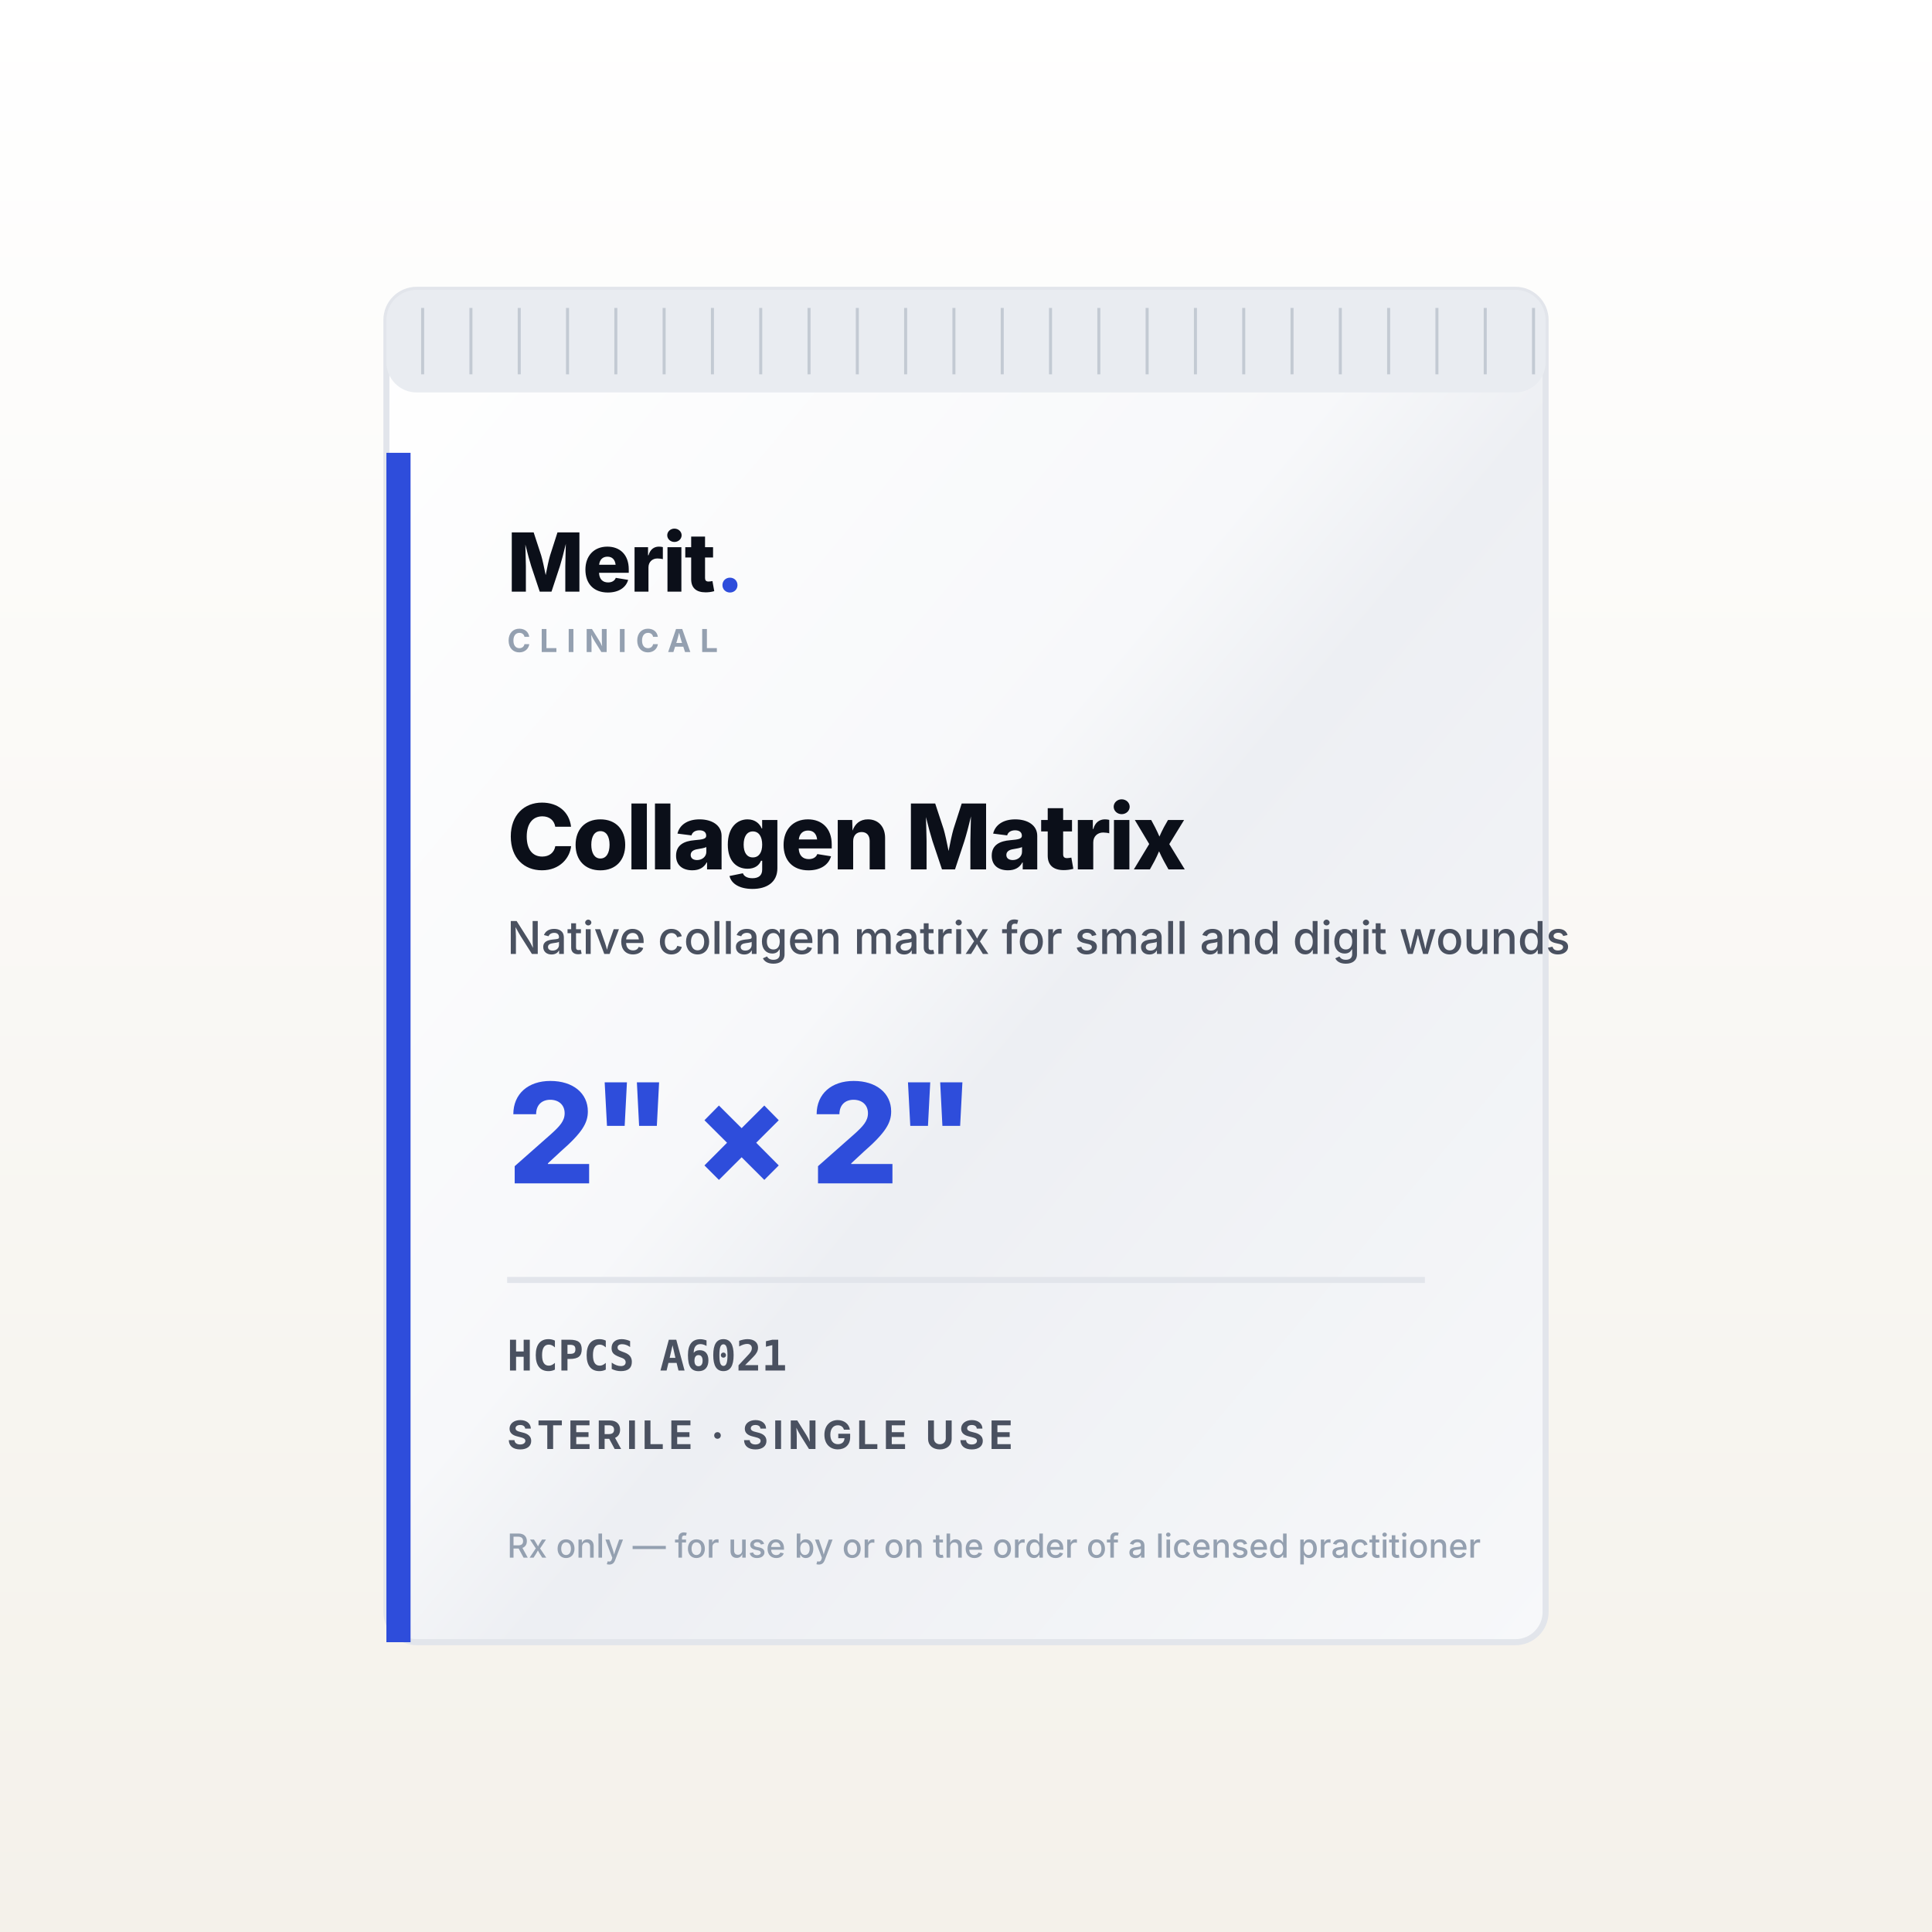
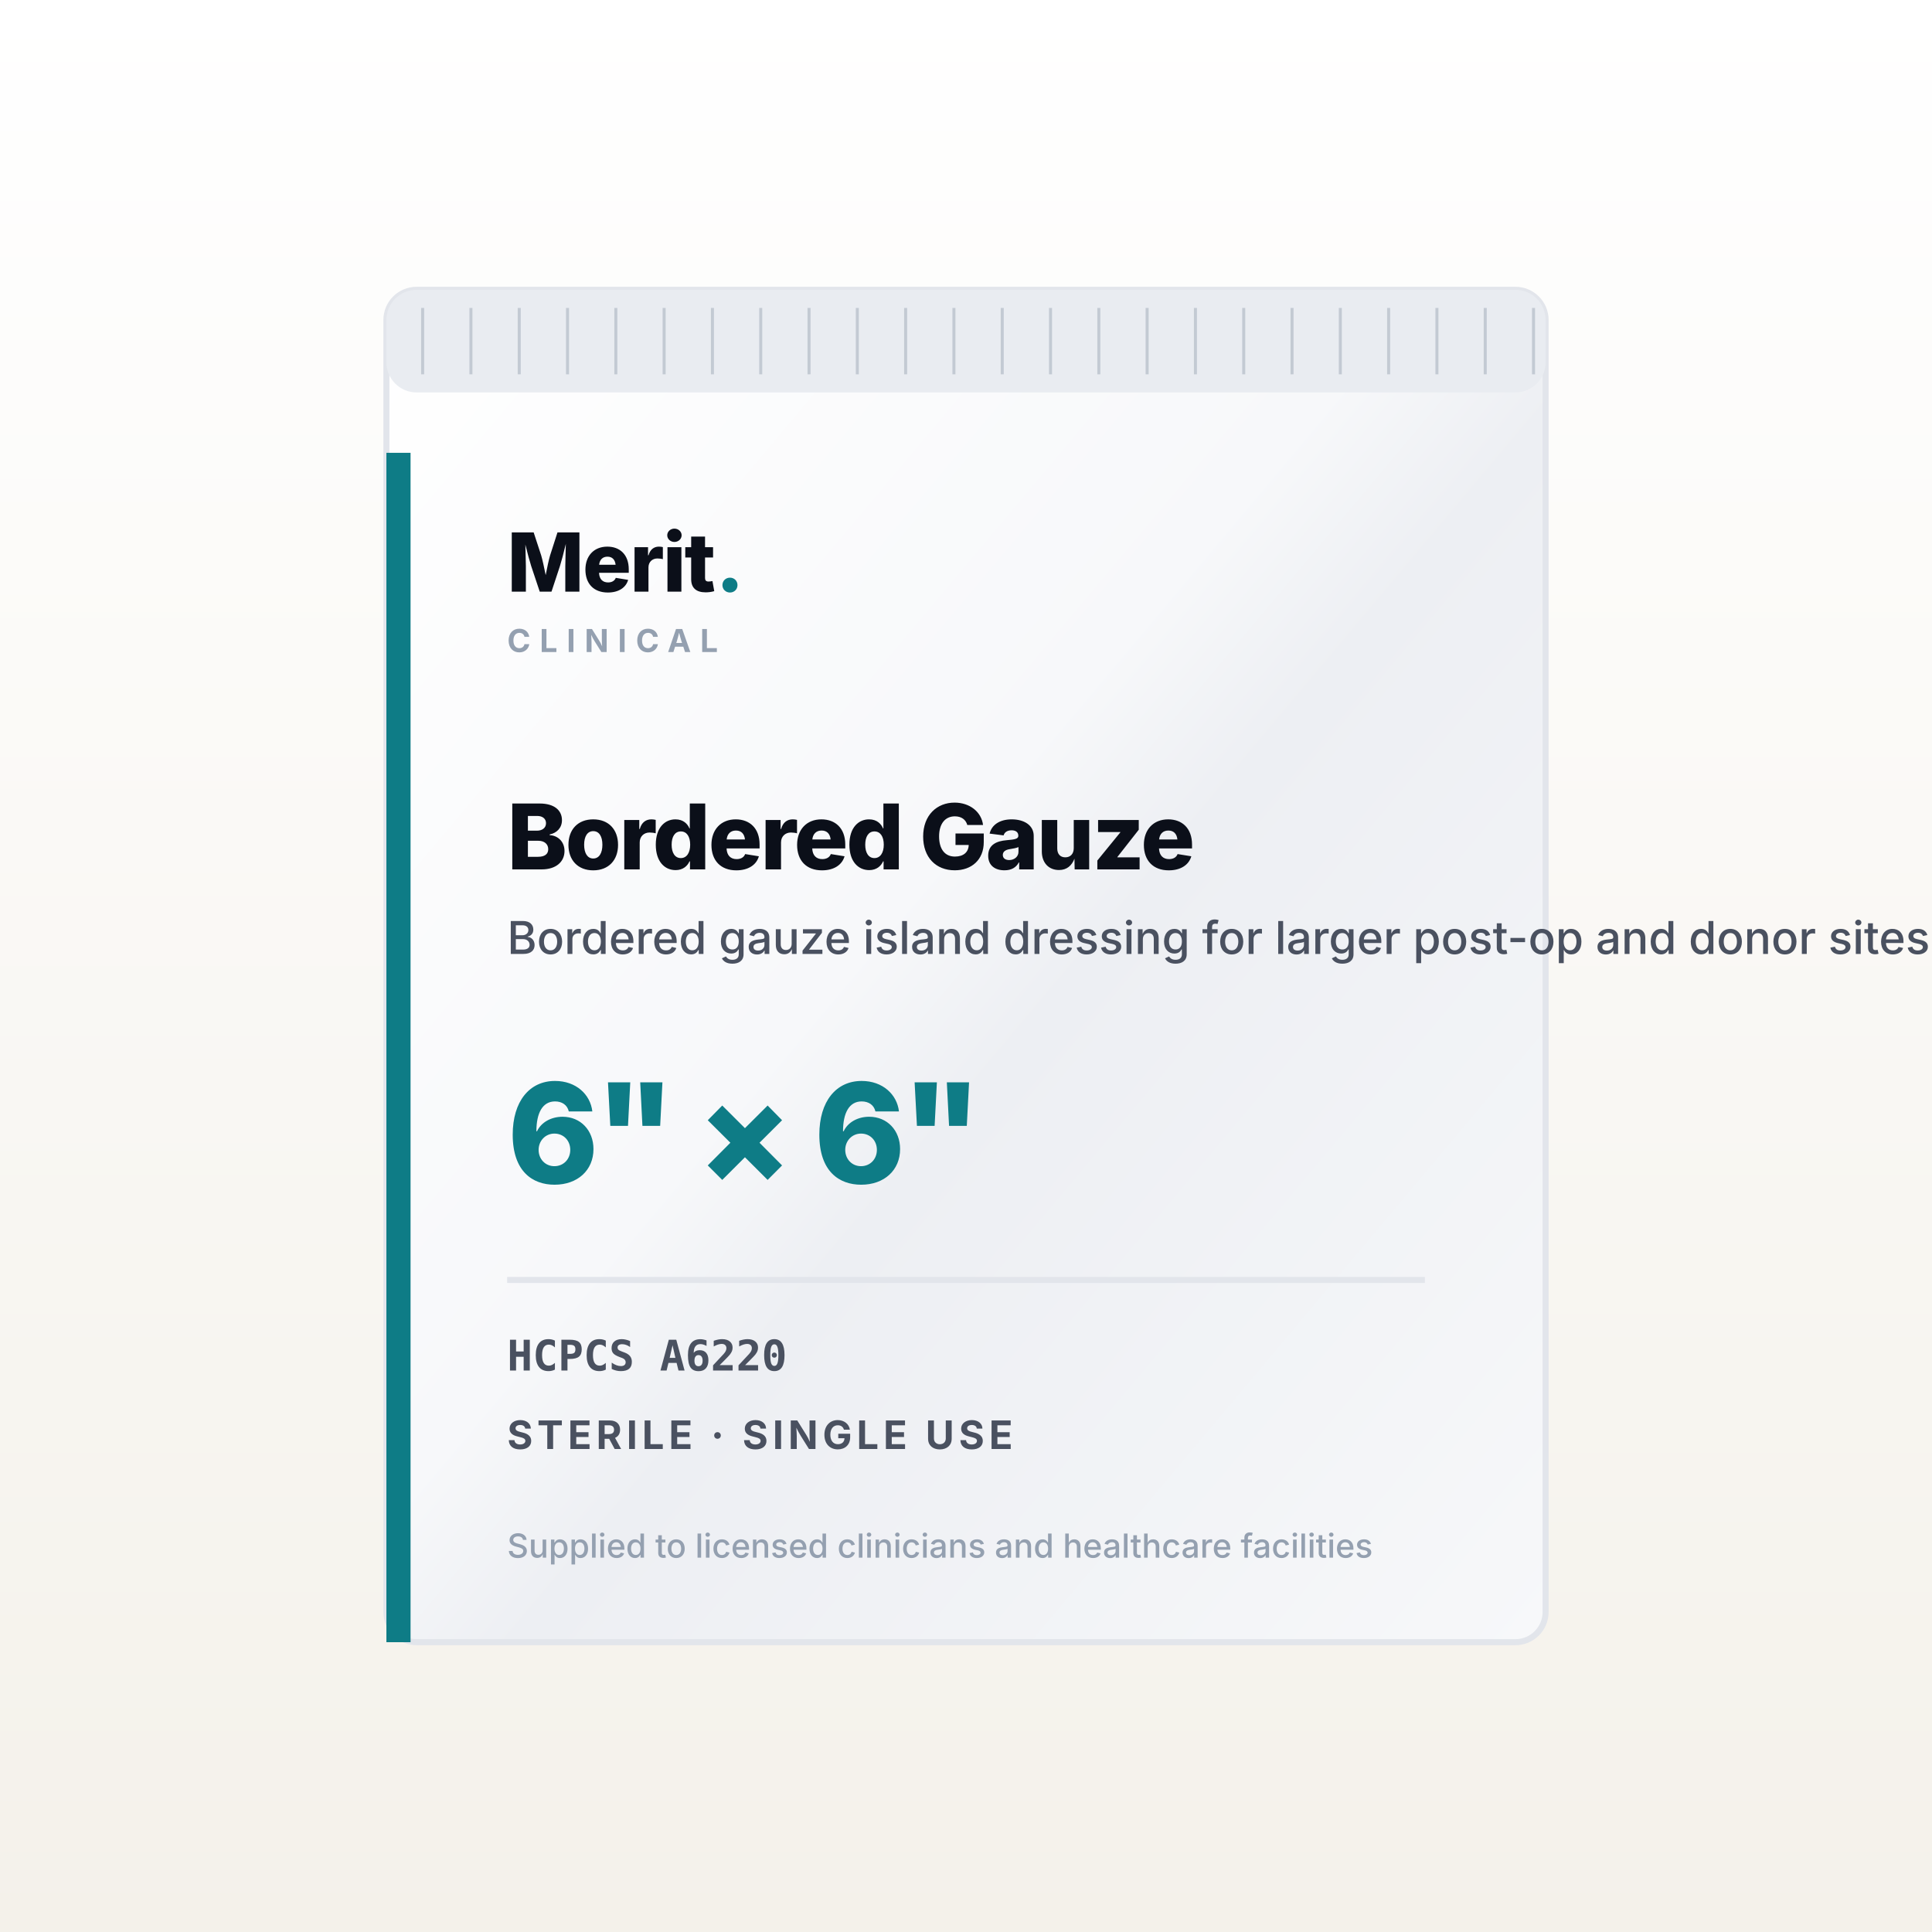
- <svg xmlns="http://www.w3.org/2000/svg" viewBox="0 0 640 640" width="640" height="640" role="img" aria-label="Collagen Matrix">
+ <svg xmlns="http://www.w3.org/2000/svg" viewBox="0 0 640 640" width="640" height="640" role="img" aria-label="Bordered Gauze">
  <defs>
    <linearGradient id="bg" x1="0" y1="0" x2="0" y2="1">
      <stop offset="0" stop-color="#FFFFFF" />
      <stop offset="1" stop-color="#F4F1EA" />
    </linearGradient>
    <linearGradient id="foil" x1="0" y1="0" x2="1" y2="1">
      <stop offset="0" stop-color="#FFFFFF" />
      <stop offset="0.45" stop-color="#F7F8FA" />
      <stop offset="0.55" stop-color="#EDEFF3" />
      <stop offset="1" stop-color="#F7F8FA" />
    </linearGradient>
  </defs>
  <rect width="640" height="640" fill="url(#bg)" />
  <g>
    <rect x="128" y="96" width="384" height="448" rx="10" fill="url(#foil)" stroke="#E2E5EB" stroke-width="2" />
    <rect x="128" y="96" width="384" height="34" rx="10" fill="#E9ECF1" />
    <g stroke="#94A0B0" stroke-width="1" opacity="0.45">
      <line x1="140" y1="102" x2="140" y2="124" />
      <line x1="156" y1="102" x2="156" y2="124" />
      <line x1="172" y1="102" x2="172" y2="124" />
      <line x1="188" y1="102" x2="188" y2="124" />
      <line x1="204" y1="102" x2="204" y2="124" />
      <line x1="220" y1="102" x2="220" y2="124" />
      <line x1="236" y1="102" x2="236" y2="124" />
      <line x1="252" y1="102" x2="252" y2="124" />
      <line x1="268" y1="102" x2="268" y2="124" />
      <line x1="284" y1="102" x2="284" y2="124" />
      <line x1="300" y1="102" x2="300" y2="124" />
      <line x1="316" y1="102" x2="316" y2="124" />
      <line x1="332" y1="102" x2="332" y2="124" />
      <line x1="348" y1="102" x2="348" y2="124" />
      <line x1="364" y1="102" x2="364" y2="124" />
      <line x1="380" y1="102" x2="380" y2="124" />
      <line x1="396" y1="102" x2="396" y2="124" />
      <line x1="412" y1="102" x2="412" y2="124" />
      <line x1="428" y1="102" x2="428" y2="124" />
      <line x1="444" y1="102" x2="444" y2="124" />
      <line x1="460" y1="102" x2="460" y2="124" />
      <line x1="476" y1="102" x2="476" y2="124" />
      <line x1="492" y1="102" x2="492" y2="124" />
      <line x1="508" y1="102" x2="508" y2="124" />
    </g>
-     <rect x="128" y="150" width="8" height="394" fill="#2E4DDB" />
+     <rect x="128" y="150" width="8" height="394" fill="#0E7C86" />
  </g>
-   <text x="168" y="196" font-family="Inter, system-ui, sans-serif" font-size="27" font-weight="800" fill="#0B0F19" letter-spacing="-0.5">Merit<tspan fill="#2E4DDB">.</tspan>
+   <text x="168" y="196" font-family="Inter, system-ui, sans-serif" font-size="27" font-weight="800" fill="#0B0F19" letter-spacing="-0.5">Merit<tspan fill="#0E7C86">.</tspan>
  </text>
  <text x="168" y="216" font-family="Inter, system-ui, sans-serif" font-size="10.5" font-weight="700" fill="#94A0B0" letter-spacing="3">CLINICAL</text>
-   <text x="168" y="288" font-family="Inter, system-ui, sans-serif" font-size="30" font-weight="800" fill="#0B0F19" letter-spacing="-0.7">Collagen Matrix</text>
-   <text x="168" y="316" font-family="Inter, system-ui, sans-serif" font-size="15" font-weight="500" fill="#4A5160">Native collagen matrix for small and digit wounds</text>
-   <text x="168" y="392" font-family="Inter, system-ui, sans-serif" font-size="46" font-weight="800" fill="#2E4DDB" letter-spacing="-1.5">2" × 2"</text>
+   <text x="168" y="288" font-family="Inter, system-ui, sans-serif" font-size="30" font-weight="800" fill="#0B0F19" letter-spacing="-0.7">Bordered Gauze</text>
+   <text x="168" y="316" font-family="Inter, system-ui, sans-serif" font-size="15" font-weight="500" fill="#4A5160">Bordered gauze island dressing for larger post-op and donor sites</text>
+   <text x="168" y="392" font-family="Inter, system-ui, sans-serif" font-size="46" font-weight="800" fill="#0E7C86" letter-spacing="-1.5">6" × 6"</text>
  <line x1="168" y1="424" x2="472" y2="424" stroke="#E2E5EB" stroke-width="2" />
-   <text x="168" y="454" font-family="ui-monospace, monospace" font-size="14" font-weight="600" fill="#4A5160">HCPCS A6021</text>
+   <text x="168" y="454" font-family="ui-monospace, monospace" font-size="14" font-weight="600" fill="#4A5160">HCPCS A6220</text>
  <text x="168" y="480" font-family="Inter, system-ui, sans-serif" font-size="13" font-weight="700" fill="#4A5160" letter-spacing="1.5">STERILE · SINGLE USE</text>
-   <text x="168" y="516" font-family="Inter, system-ui, sans-serif" font-size="11" font-weight="500" fill="#94A0B0">Rx only — for use by or on the order of a licensed practitioner</text>
+   <text x="168" y="516" font-family="Inter, system-ui, sans-serif" font-size="11" font-weight="500" fill="#94A0B0">Supplied to licensed clinicians and healthcare facilities</text>
</svg>
